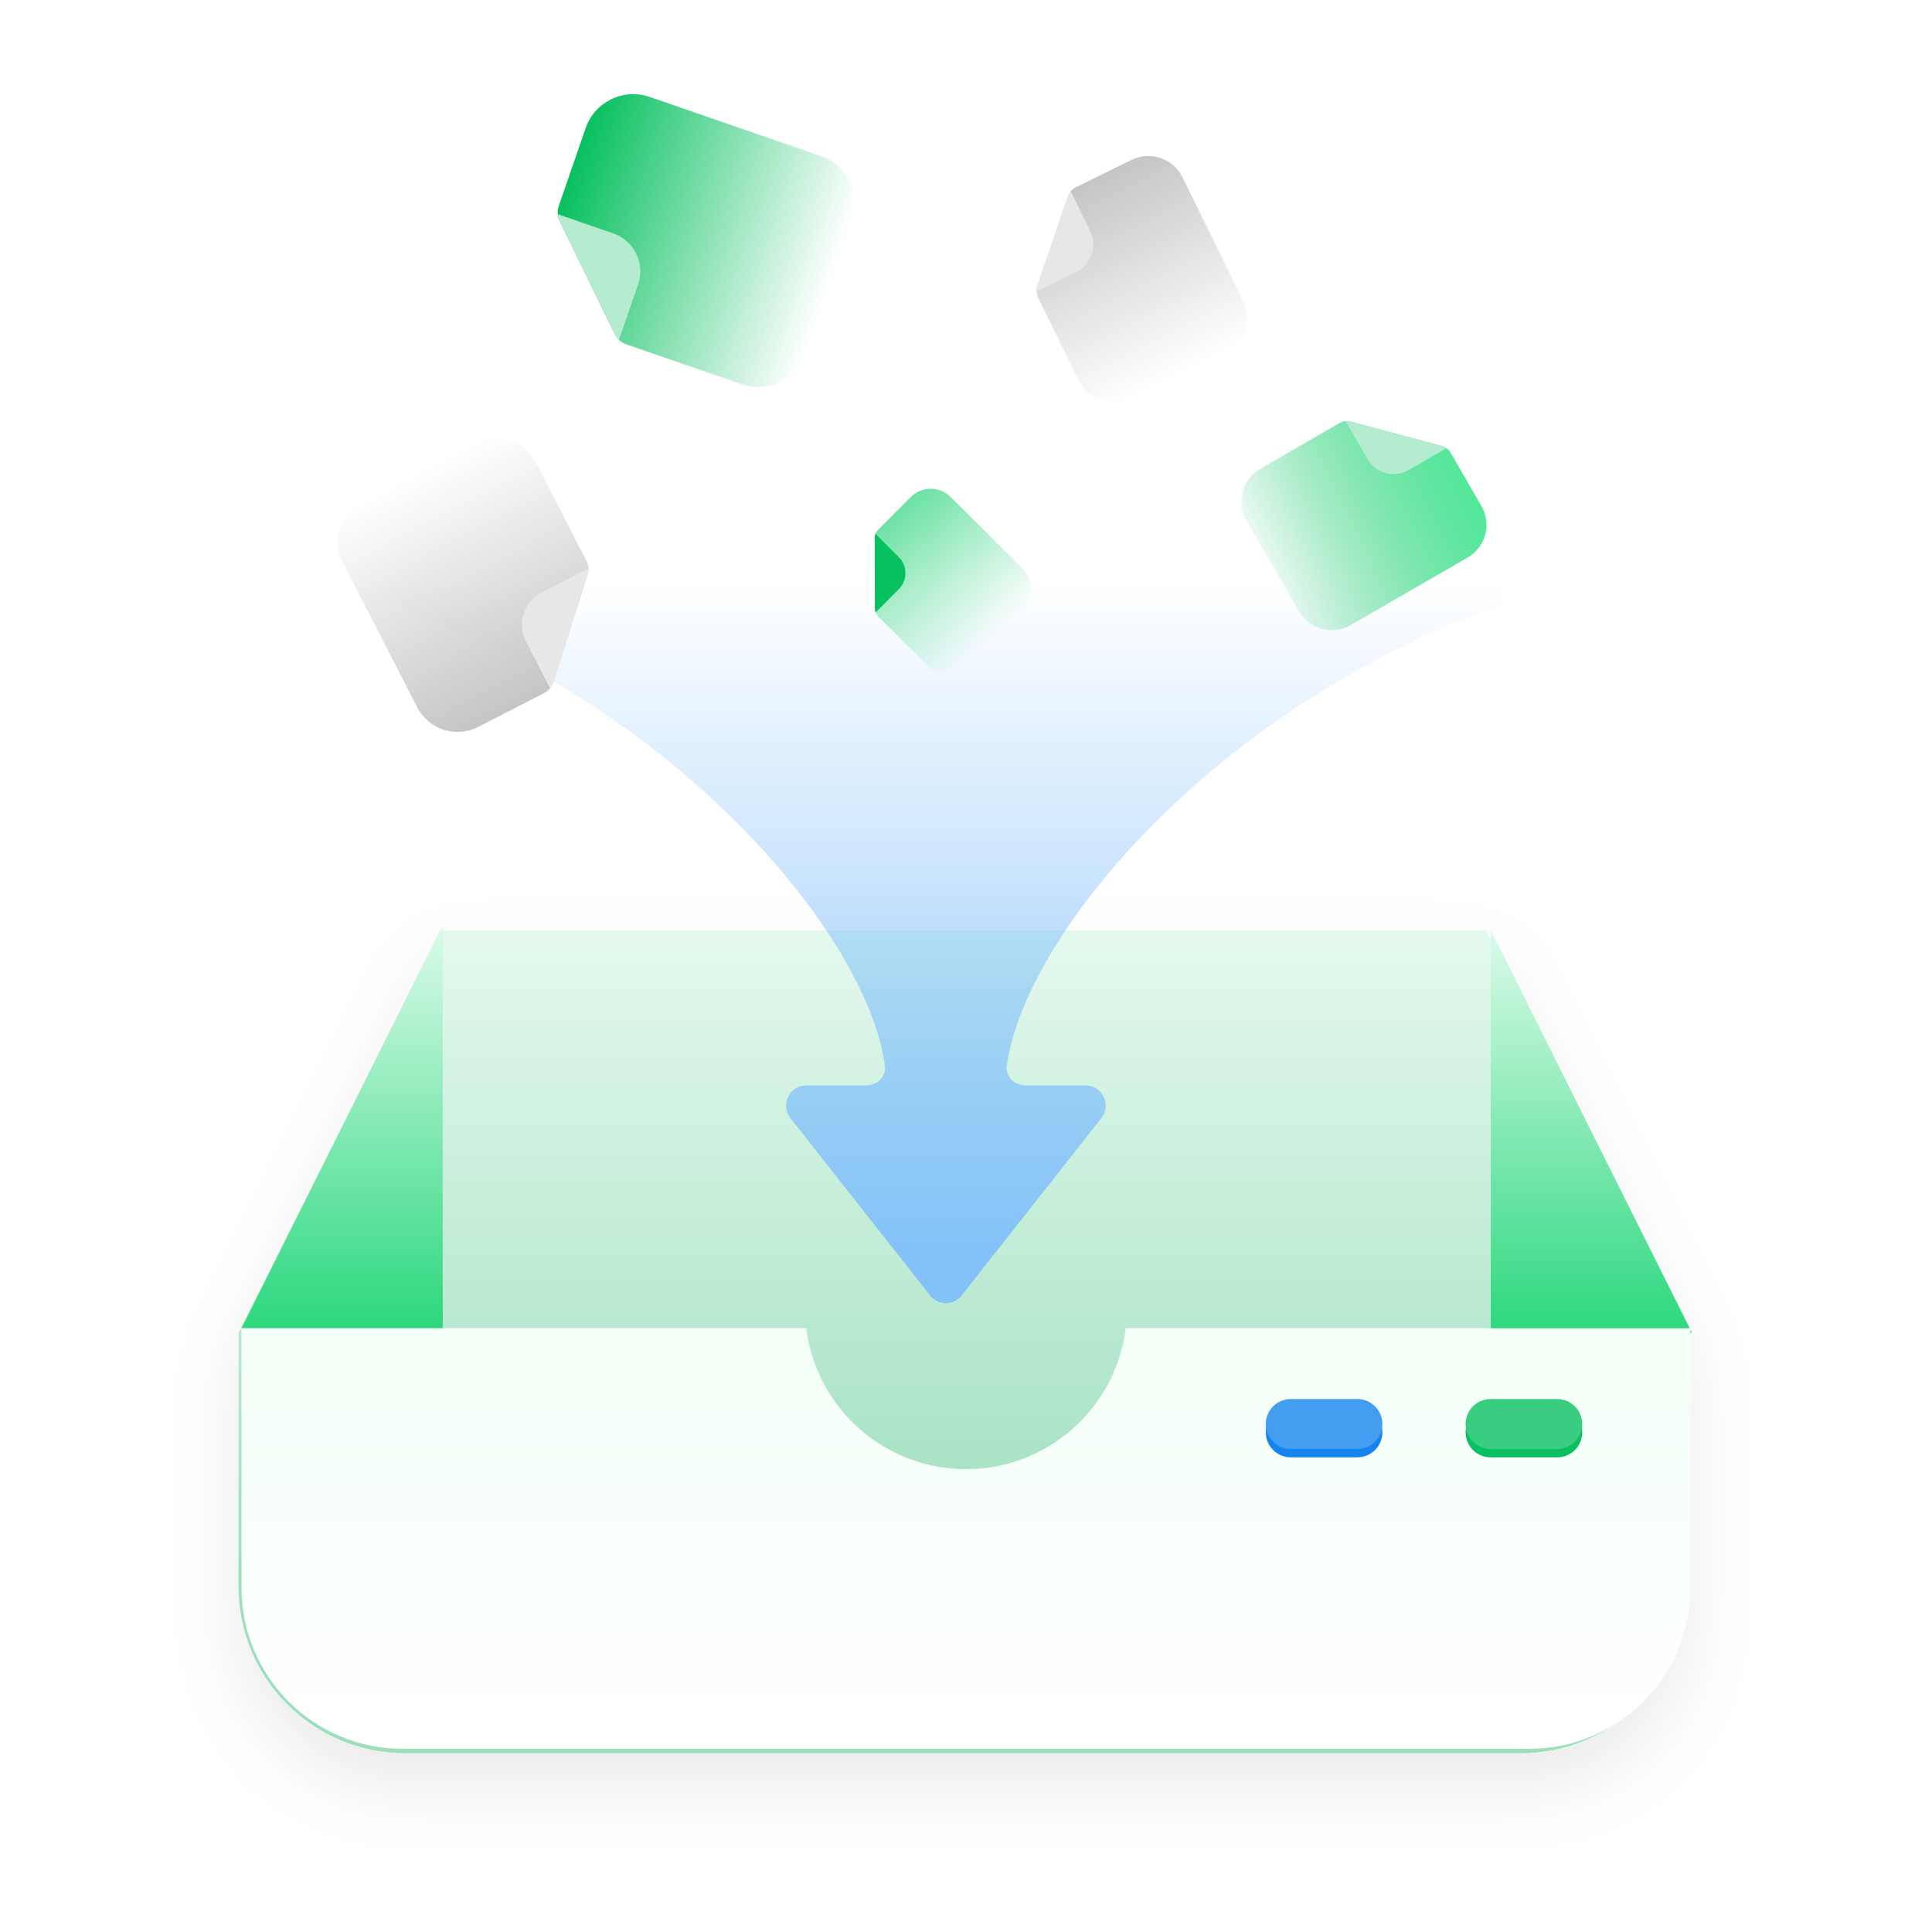
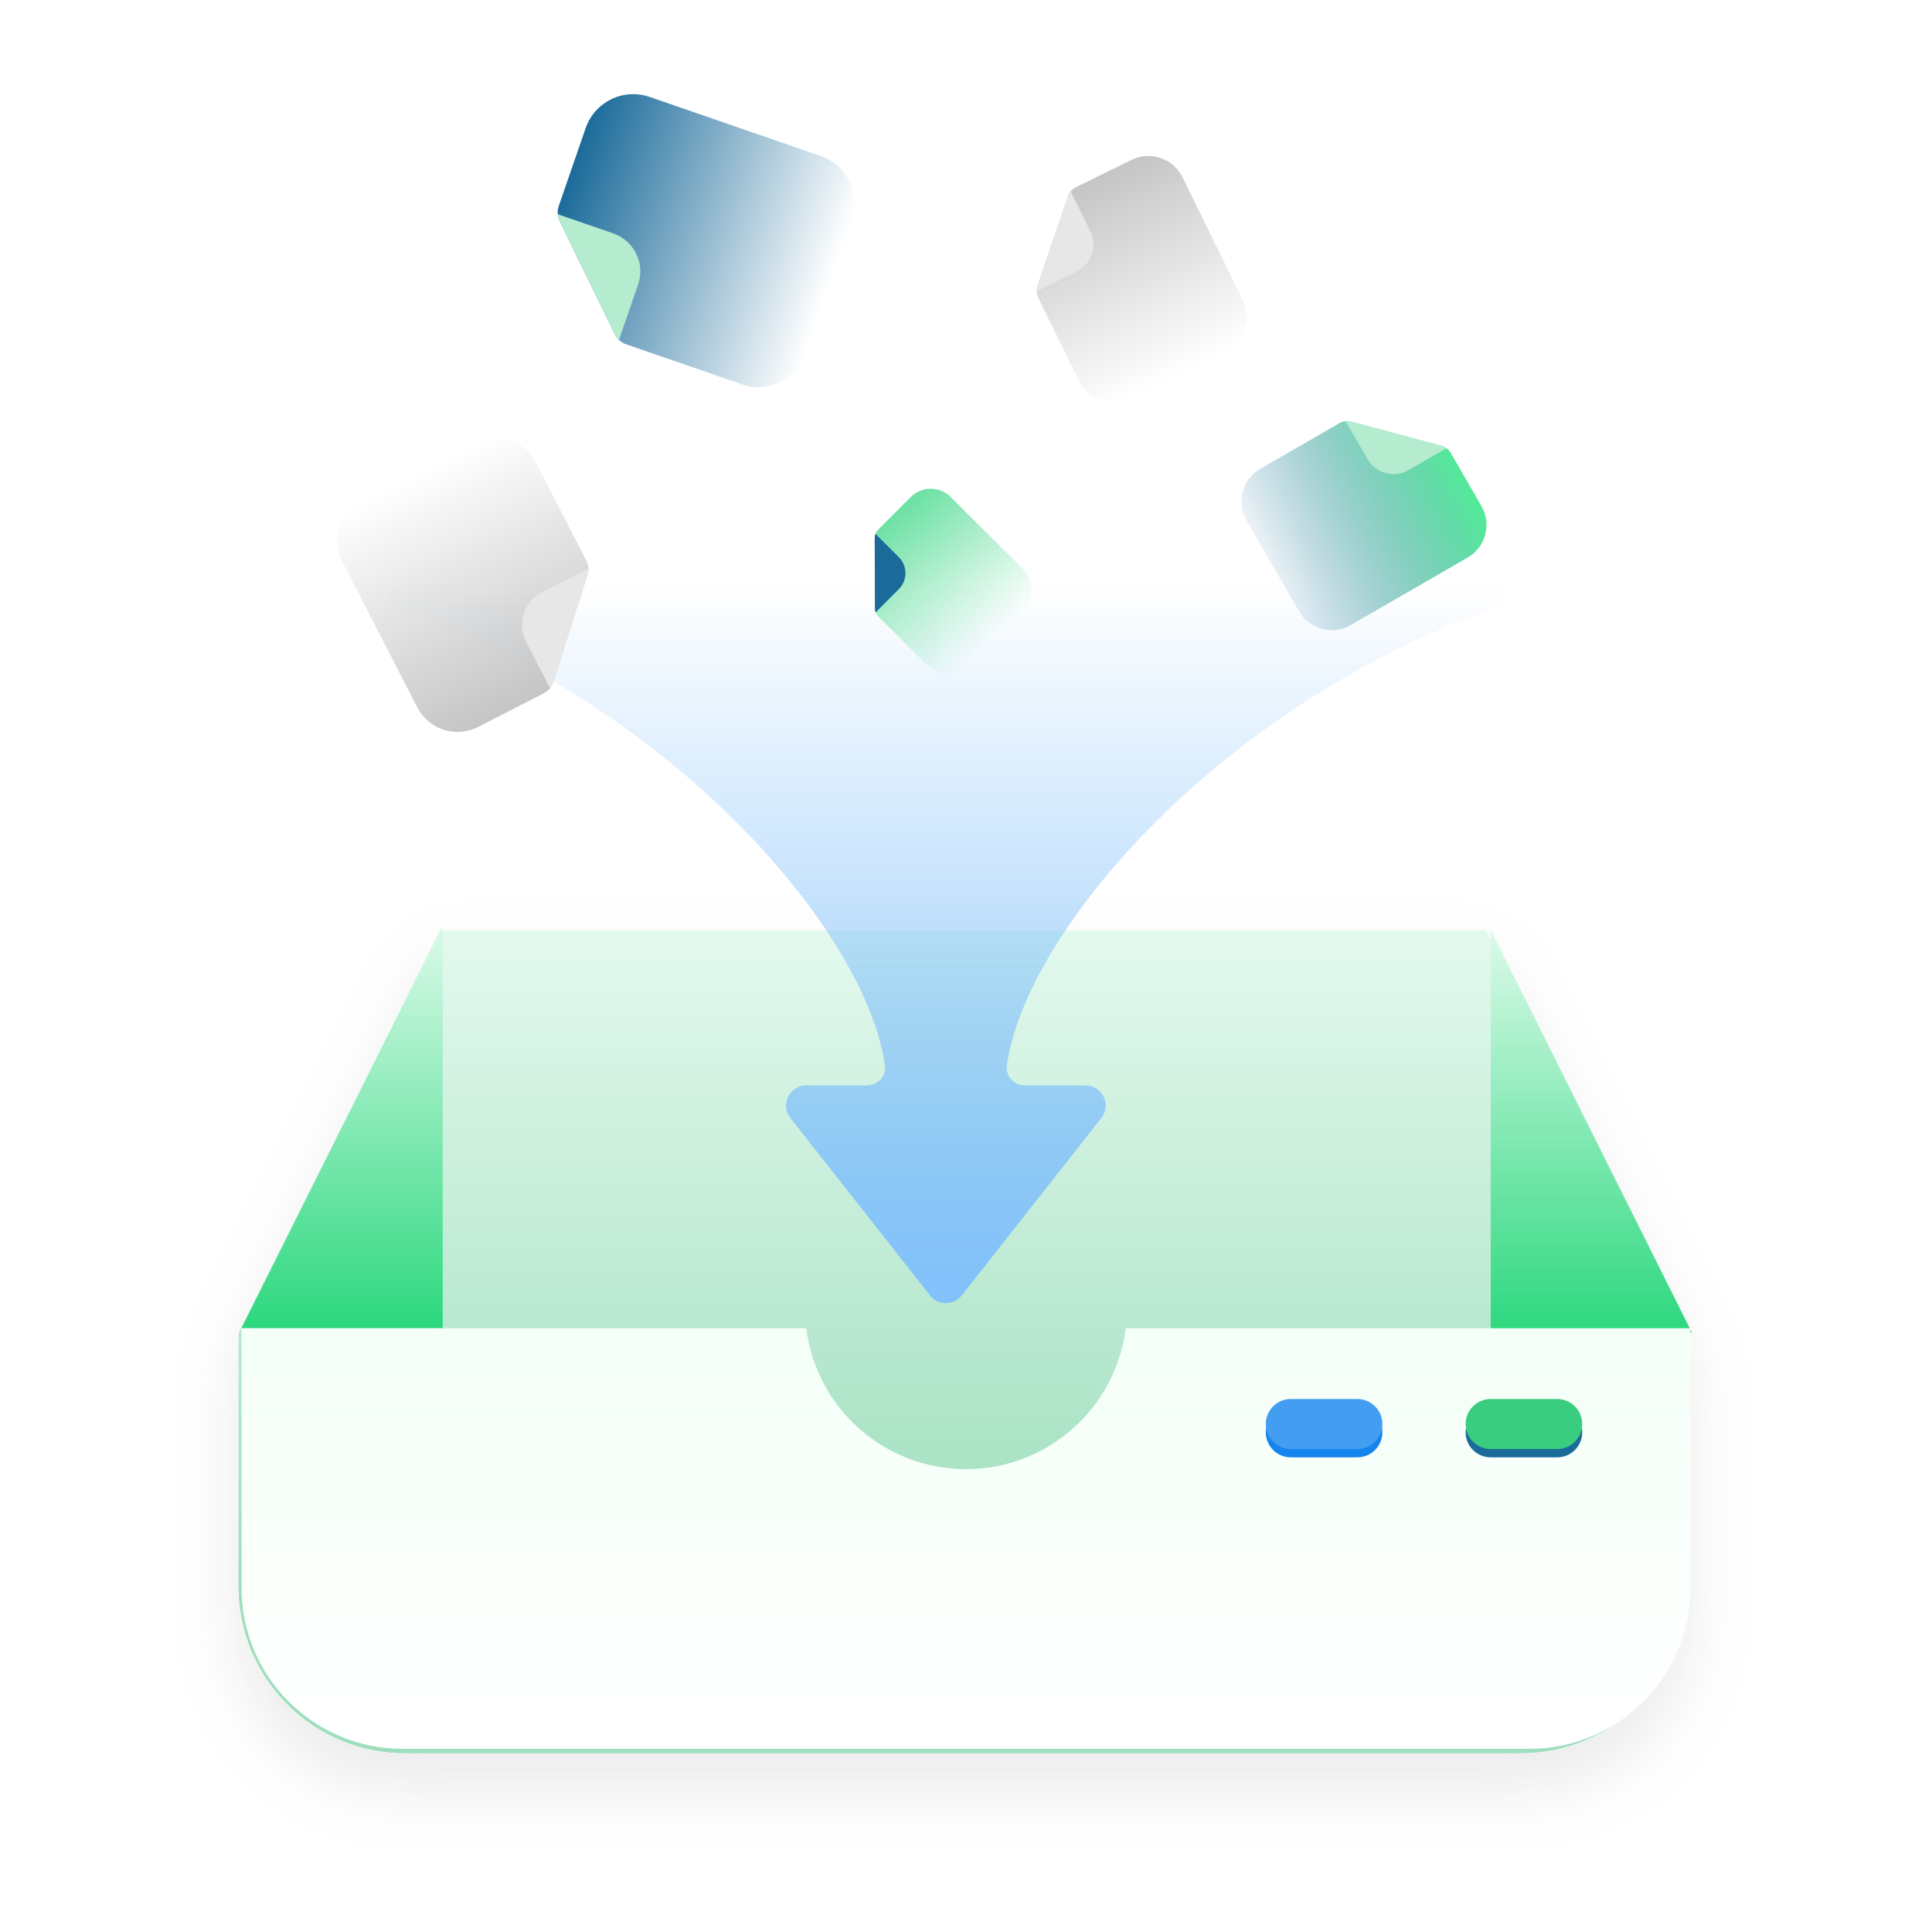
<svg xmlns="http://www.w3.org/2000/svg" width="162" height="162" viewBox="0 0 162 162" fill="none">
  <g filter="url(#filter0_d_6022_51731)">
    <path d="M36.875 78L20 111.75V133.047C20 140.76 26.253 147.013 33.965 147.013H80.75H127.534C135.247 147.013 141.5 140.76 141.5 133.047V111.75L124.625 78H80.75H36.875Z" fill="url(#paint0_linear_6022_51731)" />
  </g>
  <path d="M37.125 111.375V77.625L20.25 111.375H37.125Z" fill="url(#paint1_linear_6022_51731)" />
  <path d="M125 111.75V78L141.875 111.75H125Z" fill="url(#paint2_linear_6022_51731)" />
  <path d="M77.986 108.627L66.274 93.744C65.403 92.636 66.192 91.013 67.6 91.013H72.635C73.567 91.013 74.329 90.263 74.201 89.339C72.675 78.35 56.88 59.435 33.101 50.855C32.173 50.52 32.407 48.938 33.393 48.938H125.232C126.218 48.938 126.452 50.52 125.524 50.855C101.744 59.435 85.95 78.35 84.424 89.339C84.296 90.263 85.058 91.013 85.99 91.013H91.025C92.433 91.013 93.222 92.636 92.351 93.744L80.639 108.627C79.963 109.486 78.662 109.486 77.986 108.627Z" fill="url(#paint3_linear_6022_51731)" />
  <path fill-rule="evenodd" clip-rule="evenodd" d="M67.604 111.375H20.25V133.138C20.25 140.594 26.294 146.638 33.75 146.638H128.25C135.706 146.638 141.75 140.594 141.75 133.138V111.375H94.395C93.565 118.034 87.884 123.188 80.999 123.188C74.115 123.188 68.434 118.034 67.604 111.375Z" fill="url(#paint4_linear_6022_51731)" />
  <path d="M46.937 18.544C46.741 18.141 46.713 17.677 46.859 17.254L49.11 10.738C49.871 8.535 52.273 7.367 54.475 8.127L68.83 13.086C71.033 13.847 72.201 16.249 71.441 18.451L67.584 29.616C66.823 31.819 64.421 32.987 62.219 32.226L52.512 28.873C52.089 28.727 51.741 28.419 51.545 28.017L46.937 18.544Z" fill="url(#paint5_linear_6022_51731)" />
  <mask id="mask0_6022_51731" style="mask-type:alpha" maskUnits="userSpaceOnUse" x="46" y="7" width="26" height="26">
    <path d="M46.937 18.544C46.741 18.141 46.713 17.677 46.859 17.254L49.11 10.738C49.871 8.535 52.273 7.367 54.475 8.127L68.83 13.086C71.033 13.847 72.201 16.249 71.441 18.451L67.584 29.616C66.823 31.819 64.421 32.987 62.219 32.226L52.512 28.873C52.089 28.727 51.741 28.419 51.545 28.017L46.937 18.544Z" fill="#D9D9D9" />
  </mask>
  <g mask="url(#mask0_6022_51731)">
    <path d="M43.876 25.89L46.631 17.915L51.416 19.568C53.178 20.177 54.113 22.098 53.504 23.86L51.851 28.645L43.876 25.89Z" fill="#B5ECCF" />
  </g>
  <path d="M89.557 16.439C89.666 16.118 89.899 15.854 90.203 15.705L94.883 13.407C96.465 12.63 98.377 13.283 99.153 14.864L104.217 25.175C104.993 26.756 104.341 28.668 102.759 29.445L94.74 33.383C93.158 34.16 91.246 33.507 90.469 31.925L87.046 24.953C86.897 24.65 86.874 24.299 86.984 23.979L89.557 16.439Z" fill="url(#paint6_linear_6022_51731)" />
  <mask id="mask1_6022_51731" style="mask-type:alpha" maskUnits="userSpaceOnUse" x="86" y="13" width="19" height="21">
    <path d="M89.557 16.439C89.666 16.118 89.899 15.854 90.203 15.705L94.883 13.407C96.465 12.63 98.377 13.283 99.153 14.864L104.217 25.175C104.993 26.756 104.341 28.668 102.759 29.445L94.74 33.383C93.158 34.16 91.246 33.507 90.469 31.925L87.046 24.953C86.897 24.65 86.874 24.299 86.984 23.979L89.557 16.439Z" fill="#D9D9D9" />
  </mask>
  <g mask="url(#mask1_6022_51731)">
    <path d="M84 18.751L89.728 15.938L91.416 19.375C92.037 20.64 91.515 22.17 90.25 22.791L86.813 24.479L84 18.751Z" fill="#E7E7E7" />
  </g>
  <path d="M46.373 57.229C46.25 57.612 45.98 57.931 45.621 58.116L40.1 60.953C38.234 61.912 35.944 61.177 34.986 59.311L28.735 47.149C27.777 45.284 28.512 42.994 30.378 42.035L39.837 37.174C41.702 36.215 43.992 36.95 44.951 38.816L49.178 47.039C49.362 47.398 49.396 47.815 49.273 48.198L46.373 57.229Z" fill="url(#paint7_linear_6022_51731)" />
  <mask id="mask2_6022_51731" style="mask-type:alpha" maskUnits="userSpaceOnUse" x="28" y="36" width="22" height="26">
    <path d="M46.373 57.229C46.25 57.612 45.98 57.931 45.621 58.116L40.1 60.953C38.234 61.912 35.944 61.177 34.986 59.311L28.735 47.149C27.777 45.284 28.512 42.994 30.378 42.035L39.837 37.174C41.702 36.215 43.992 36.95 44.951 38.816L49.178 47.039C49.362 47.398 49.396 47.815 49.273 48.198L46.373 57.229Z" fill="#D9D9D9" />
  </mask>
  <g mask="url(#mask2_6022_51731)">
    <path d="M52.938 54.356L46.181 57.828L44.098 53.774C43.331 52.282 43.919 50.45 45.411 49.683L49.465 47.599L52.938 54.356Z" fill="#E7E7E7" />
  </g>
  <path d="M120.88 37.389C121.203 37.476 121.479 37.687 121.646 37.977L124.223 42.44C125.093 43.948 124.577 45.877 123.069 46.747L113.238 52.423C111.729 53.294 109.801 52.777 108.93 51.269L104.515 43.623C103.645 42.115 104.161 40.186 105.67 39.315L112.317 35.477C112.607 35.31 112.951 35.265 113.274 35.351L120.88 37.389Z" fill="url(#paint8_linear_6022_51731)" />
  <mask id="mask3_6022_51731" style="mask-type:alpha" maskUnits="userSpaceOnUse" x="104" y="35" width="21" height="18">
    <path d="M120.88 37.389C121.203 37.476 121.479 37.687 121.646 37.977L124.223 42.44C125.093 43.948 124.577 45.877 123.069 46.747L113.238 52.423C111.729 53.294 109.801 52.777 108.93 51.269L104.515 43.623C103.645 42.115 104.161 40.186 105.67 39.315L112.317 35.477C112.607 35.31 112.951 35.265 113.274 35.351L120.88 37.389Z" fill="#D9D9D9" />
  </mask>
  <g mask="url(#mask3_6022_51731)">
    <path d="M118.231 32.063L121.385 37.524L118.108 39.416C116.901 40.113 115.358 39.7 114.662 38.493L112.77 35.216L118.231 32.063Z" fill="#B5ECCF" />
  </g>
  <path d="M73.348 45.098C73.348 44.847 73.447 44.605 73.625 44.427L76.36 41.681C77.285 40.752 78.786 40.749 79.715 41.674L85.764 47.699C86.692 48.624 86.695 50.126 85.771 51.054L81.085 55.759C80.16 56.687 78.658 56.69 77.73 55.766L73.639 51.691C73.461 51.514 73.361 51.273 73.36 51.021L73.348 45.098Z" fill="url(#paint9_linear_6022_51731)" />
  <mask id="mask4_6022_51731" style="mask-type:alpha" maskUnits="userSpaceOnUse" x="73" y="40" width="14" height="17">
    <path d="M73.348 45.098C73.348 44.847 73.447 44.605 73.625 44.427L76.36 41.681C77.285 40.752 78.786 40.749 79.715 41.674L85.764 47.699C86.692 48.624 86.695 50.126 85.771 51.054L81.085 55.759C80.16 56.687 78.658 56.69 77.73 55.766L73.639 51.691C73.461 51.514 73.361 51.273 73.36 51.021L73.348 45.098Z" fill="#D9D9D9" />
  </mask>
  <g mask="url(#mask4_6022_51731)">
-     <path d="M70 48.066L73.347 44.705L75.364 46.714C76.107 47.453 76.109 48.655 75.37 49.397L73.361 51.414L70 48.066Z" fill="#07C05F" />
+     <path d="M70 48.066L73.347 44.705L75.364 46.714C76.107 47.453 76.109 48.655 75.37 49.397L73.361 51.414L70 48.066Z" fill="#1B6B9A" />
  </g>
  <path d="M106.138 120.103C106.138 118.946 107.076 118.009 108.233 118.009H113.819C114.976 118.009 115.914 118.946 115.914 120.103V120.103C115.914 121.26 114.976 122.198 113.819 122.198H108.233C107.076 122.198 106.138 121.26 106.138 120.103V120.103Z" fill="#1485EE" />
-   <path d="M122.896 120.103C122.896 118.946 123.834 118.009 124.991 118.009H130.578C131.734 118.009 132.672 118.946 132.672 120.103V120.103C132.672 121.26 131.734 122.198 130.578 122.198H124.991C123.834 122.198 122.896 121.26 122.896 120.103V120.103Z" fill="#07C05F" />
+   <path d="M122.896 120.103C122.896 118.946 123.834 118.009 124.991 118.009H130.578C131.734 118.009 132.672 118.946 132.672 120.103V120.103C132.672 121.26 131.734 122.198 130.578 122.198H124.991C123.834 122.198 122.896 121.26 122.896 120.103V120.103Z" fill="#1B6B9A" />
  <rect x="106.138" y="117.31" width="9.776" height="4.19" rx="2.095" fill="#439DF1" />
  <rect x="122.896" y="117.31" width="9.776" height="4.19" rx="2.095" fill="#39CD80" />
  <defs>
    <filter id="filter0_d_6022_51731" x="14.414" y="75.207" width="132.672" height="80.185" filterUnits="userSpaceOnUse" color-interpolation-filters="sRGB">
      <feFlood flood-opacity="0" result="BackgroundImageFix" />
      <feColorMatrix in="SourceAlpha" type="matrix" values="0 0 0 0 0 0 0 0 0 0 0 0 0 0 0 0 0 0 127 0" result="hardAlpha" />
      <feOffset dy="2.793" />
      <feGaussianBlur stdDeviation="2.793" />
      <feComposite in2="hardAlpha" operator="out" />
      <feColorMatrix type="matrix" values="0 0 0 0 0.193 0 0 0 0 0.193 0 0 0 0 0.193 0 0 0 0.1 0" />
      <feBlend mode="normal" in2="BackgroundImageFix" result="effect1_dropShadow_6022_51731" />
      <feBlend mode="normal" in="SourceGraphic" in2="effect1_dropShadow_6022_51731" result="shape" />
    </filter>
    <linearGradient id="paint0_linear_6022_51731" x1="80.75" y1="78" x2="80.75" y2="132" gradientUnits="userSpaceOnUse">
      <stop stop-color="#E4F9EE" />
      <stop offset="1" stop-color="#9EDEBD" />
    </linearGradient>
    <linearGradient id="paint1_linear_6022_51731" x1="28.688" y1="77.625" x2="28.688" y2="111.375" gradientUnits="userSpaceOnUse">
      <stop stop-color="#DBFAE9" />
      <stop offset="1" stop-color="#2CD87E" />
    </linearGradient>
    <linearGradient id="paint2_linear_6022_51731" x1="133.438" y1="78" x2="133.438" y2="111.75" gradientUnits="userSpaceOnUse">
      <stop stop-color="#DBFAE9" />
      <stop offset="1" stop-color="#2CD87E" />
    </linearGradient>
    <linearGradient id="paint3_linear_6022_51731" x1="79.312" y1="106.312" x2="79.312" y2="48.938" gradientUnits="userSpaceOnUse">
      <stop stop-color="#83C1FA" />
      <stop offset="1" stop-color="#83C1FA" stop-opacity="0" />
    </linearGradient>
    <linearGradient id="paint4_linear_6022_51731" x1="81" y1="111.375" x2="81" y2="146.638" gradientUnits="userSpaceOnUse">
      <stop stop-color="#F3FFF7" />
      <stop offset="1" stop-color="white" />
    </linearGradient>
    <linearGradient id="paint5_linear_6022_51731" x1="47.182" y1="16.32" x2="69.512" y2="24.034" gradientUnits="userSpaceOnUse">
-       <stop stop-color="#07C05F" />
-       <stop offset="1" stop-color="#07C05F" stop-opacity="0" />
+       <stop stop-color="#1B6B9A" />
+       <stop offset="1" stop-color="#1B6B9A" stop-opacity="0" />
    </linearGradient>
    <linearGradient id="paint6_linear_6022_51731" x1="90.874" y1="15.376" x2="98.749" y2="31.414" gradientUnits="userSpaceOnUse">
      <stop stop-color="#C5C5C5" />
      <stop offset="1" stop-color="#C5C5C5" stop-opacity="0" />
    </linearGradient>
    <linearGradient id="paint7_linear_6022_51731" x1="44.83" y1="58.523" x2="35.107" y2="39.604" gradientUnits="userSpaceOnUse">
      <stop stop-color="#C5C5C5" />
      <stop offset="1" stop-color="#C5C5C5" stop-opacity="0" />
    </linearGradient>
    <linearGradient id="paint8_linear_6022_51731" x1="121.732" y1="38.126" x2="105.974" y2="45.824" gradientUnits="userSpaceOnUse">
      <stop stop-color="#54E89A" />
-       <stop offset="1" stop-color="#07C05F" stop-opacity="0.1" />
+       <stop offset="1" stop-color="#1B6B9A" stop-opacity="0.1" />
    </linearGradient>
    <linearGradient id="paint9_linear_6022_51731" x1="73.656" y1="44.395" x2="82.245" y2="54.373" gradientUnits="userSpaceOnUse">
      <stop stop-color="#6EE1A5" />
      <stop offset="1" stop-color="#6EE1A5" stop-opacity="0" />
    </linearGradient>
  </defs>
</svg>
